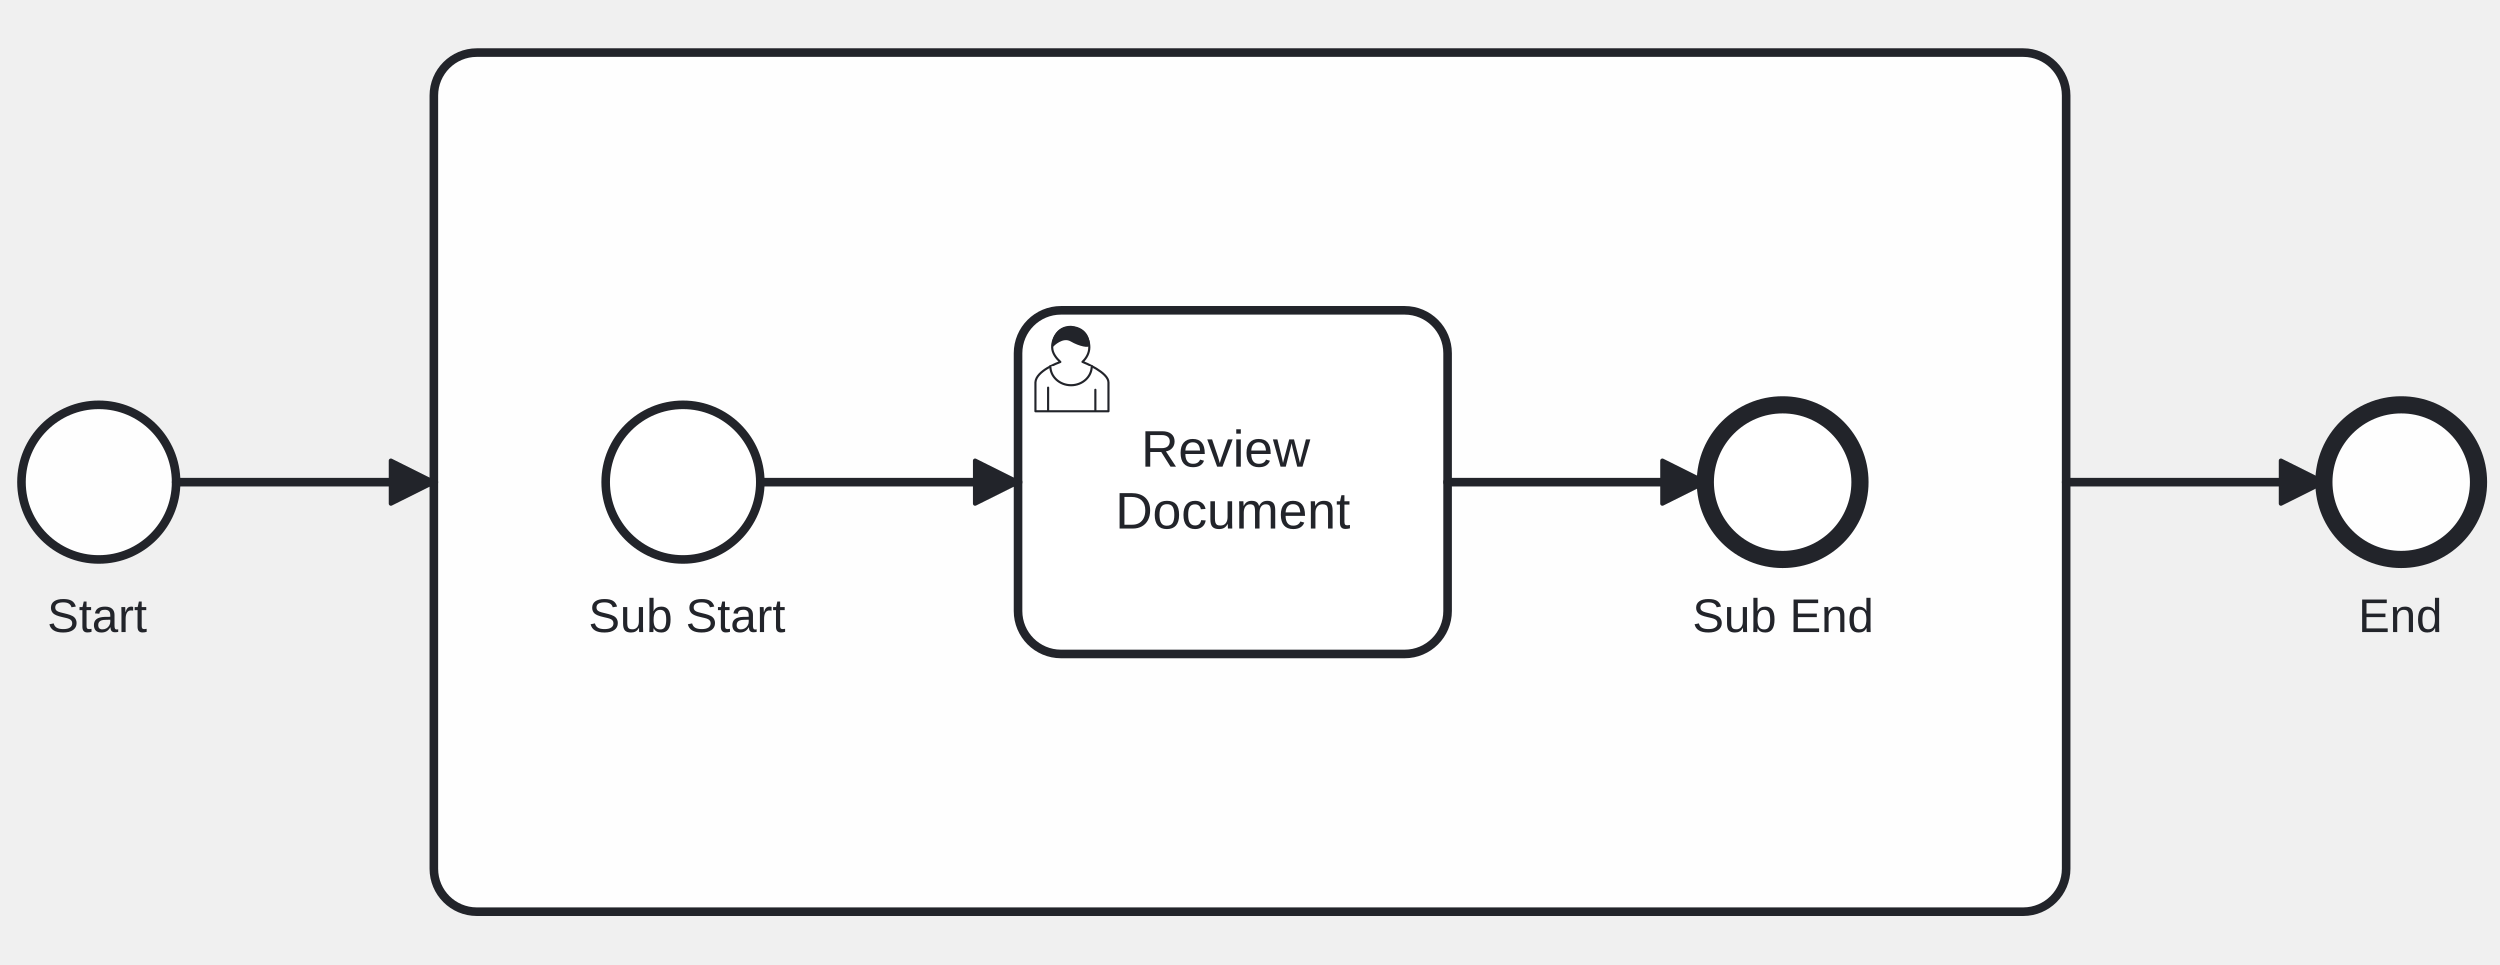
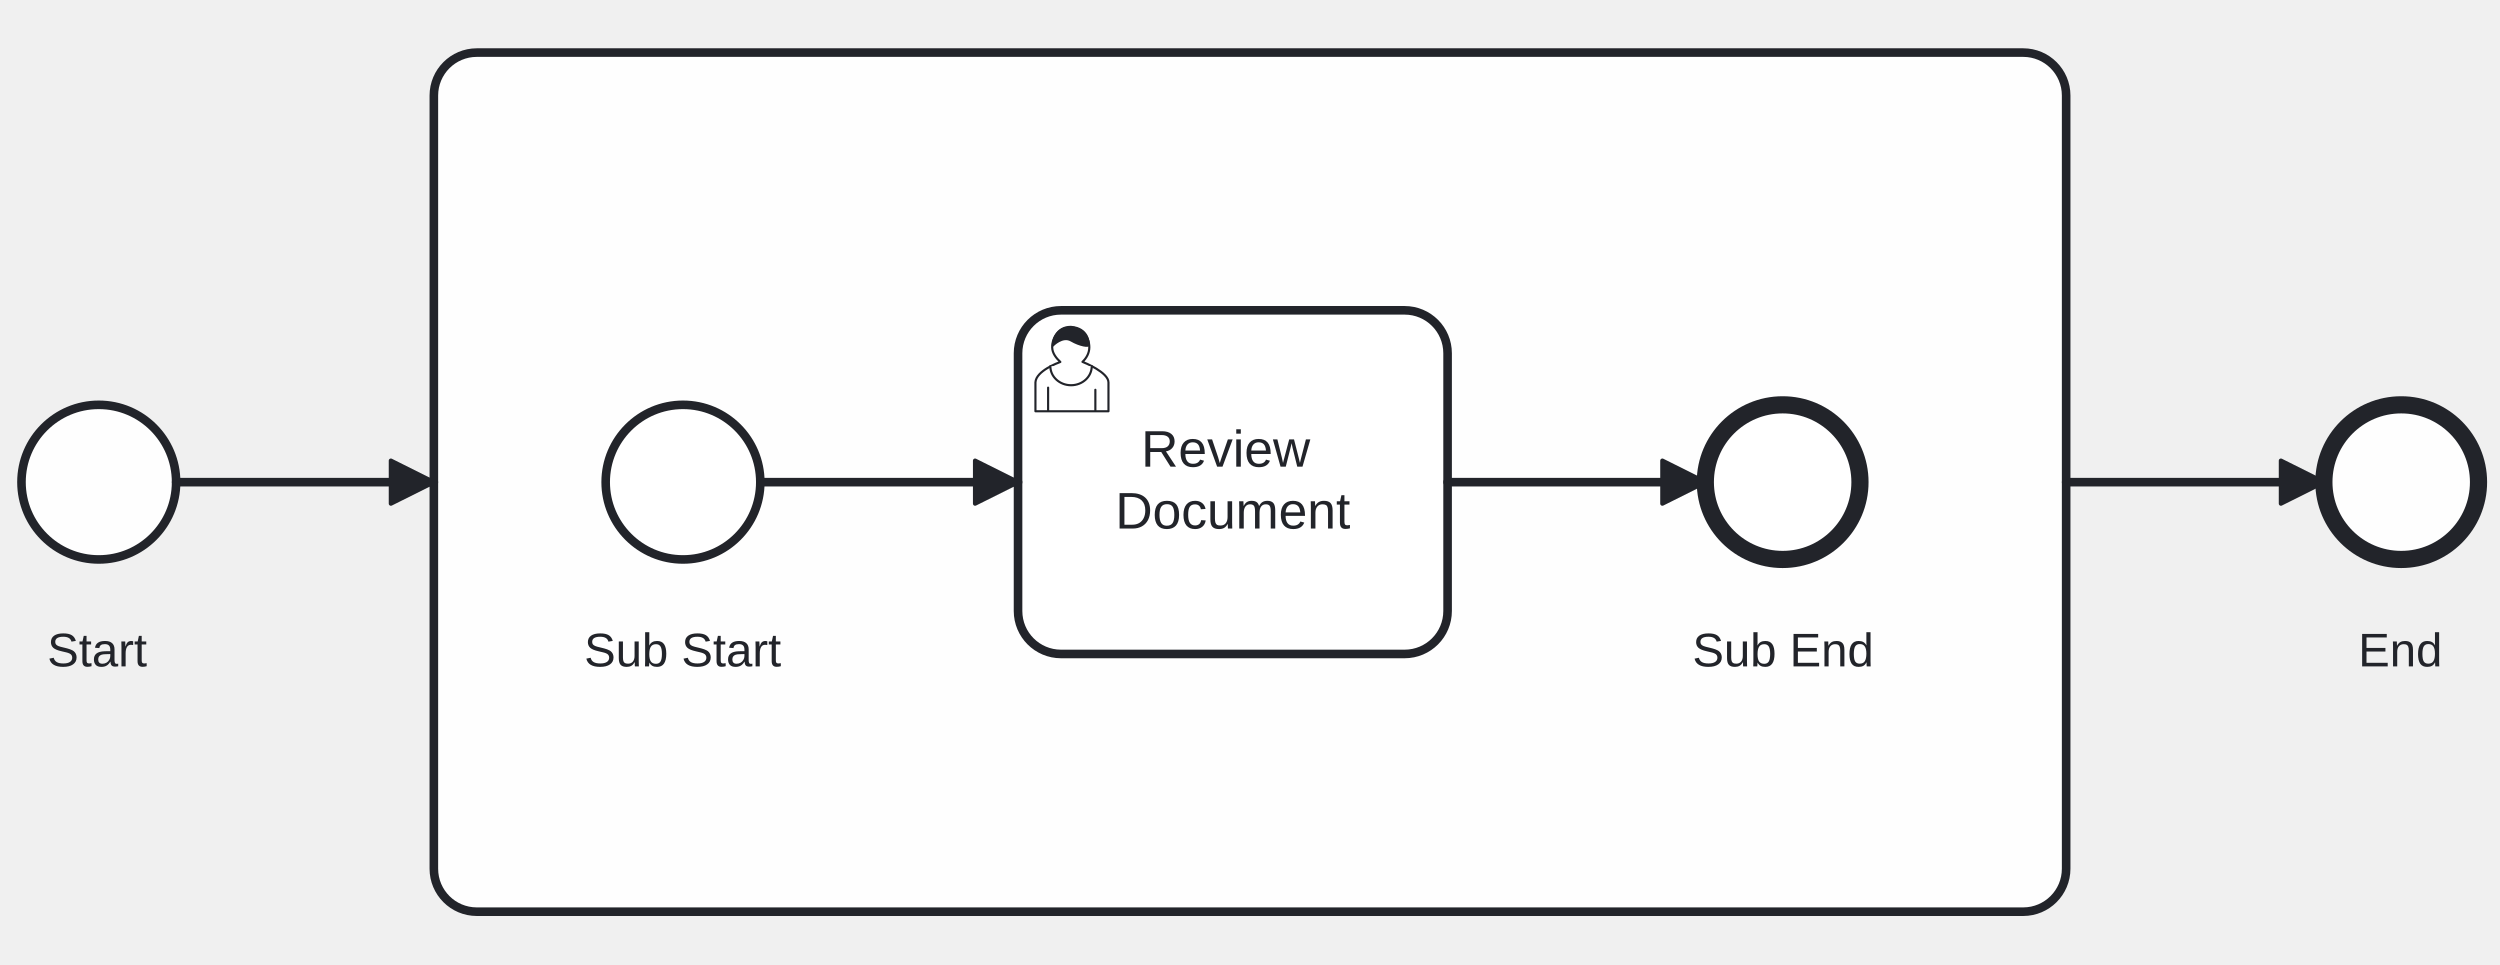
<svg xmlns="http://www.w3.org/2000/svg" width="770" height="297" viewBox="187 87 582 210" version="1.1">
  <g class="djs-group">
    <g class="djs-element djs-shape" data-element-id="Event_00a3pyb" style="display: block;" transform="translate(192, 174)">
      <g class="djs-visual">
        <circle cx="18" cy="18" r="18" style="stroke-linecap: round; stroke-linejoin: round; stroke: hsl(225, 10%, 15%); stroke-width: 2px; fill: white; fill-opacity: 0.95;" />
      </g>
      <rect style="fill: none; stroke-opacity: 0; stroke: white; stroke-width: 15px;" class="djs-hit djs-hit-all" x="0" y="0" width="36" height="36" />
      <circle cx="18" cy="18" r="23" style="fill: none;" class="djs-outline" />
    </g>
  </g>
  <g class="djs-group">
    <g class="djs-element djs-shape" data-element-id="Event_0pnzs42" style="display: block;" transform="translate(728, 174)">
      <g class="djs-visual">
        <circle cx="18" cy="18" r="18" style="stroke-linecap: round; stroke-linejoin: round; stroke: hsl(225, 10%, 15%); stroke-width: 4px; fill: white; fill-opacity: 0.95;" />
      </g>
      <rect style="fill: none; stroke-opacity: 0; stroke: white; stroke-width: 15px;" class="djs-hit djs-hit-all" x="0" y="0" width="36" height="36" />
      <circle cx="18" cy="18" r="24" style="fill: none;" class="djs-outline" />
    </g>
  </g>
  <g class="djs-group">
    <g class="djs-element djs-shape" data-element-id="Activity_1cgwbmf" style="display: block;" transform="translate(288, 92)">
      <g class="djs-visual">
        <rect x="0" y="0" width="380" height="200" rx="10" ry="10" style="stroke-linecap: round; stroke-linejoin: round; stroke: hsl(225, 10%, 15%); stroke-width: 2px; fill: white; fill-opacity: 0.95;" />
        <text style="font-family: Arial, sans-serif; font-size: 12px; font-weight: normal; fill: hsl(225, 10%, 15%);" lineHeight="1.2" class="djs-label">
          <tspan x="190" y="17.8" />
        </text>
      </g>
      <rect x="-5" y="-5" rx="14" width="390" height="210" style="fill: none;" class="djs-outline" />
      <rect style="fill: none; stroke-opacity: 0; stroke: white; stroke-width: 15px;" class="djs-hit djs-hit-no-move" x="0" y="0" width="380" height="200" />
      <rect style="fill: none; stroke-opacity: 0; stroke: white; stroke-width: 15px;" class="djs-hit djs-hit-click-stroke" x="0" y="0" width="380" height="200" />
      <rect style="fill: none; stroke-opacity: 0; stroke: white; stroke-width: 15px;" class="djs-hit djs-hit-all" x="0" y="0" width="380" height="30" />
    </g>
    <g class="djs-children">
      <g class="djs-group">
        <g class="djs-element djs-shape" data-element-id="Event_0c0rtvp" style="display: block;" transform="translate(328, 174)">
          <g class="djs-visual">
            <circle cx="18" cy="18" r="18" style="stroke-linecap: round; stroke-linejoin: round; stroke: hsl(225, 10%, 15%); stroke-width: 2px; fill: white; fill-opacity: 0.95;" />
          </g>
          <rect style="fill: none; stroke-opacity: 0; stroke: white; stroke-width: 15px;" class="djs-hit djs-hit-all" x="0" y="0" width="36" height="36" />
          <circle cx="18" cy="18" r="23" style="fill: none;" class="djs-outline" />
        </g>
      </g>
      <g class="djs-group">
        <g class="djs-element djs-shape" data-element-id="Event_1w6m3i5" style="display: block;" transform="translate(584, 174)">
          <g class="djs-visual">
            <circle cx="18" cy="18" r="18" style="stroke-linecap: round; stroke-linejoin: round; stroke: hsl(225, 10%, 15%); stroke-width: 4px; fill: white; fill-opacity: 0.95;" />
          </g>
          <rect style="fill: none; stroke-opacity: 0; stroke: white; stroke-width: 15px;" class="djs-hit djs-hit-all" x="0" y="0" width="36" height="36" />
          <circle cx="18" cy="18" r="24" style="fill: none;" class="djs-outline" />
        </g>
      </g>
      <g class="djs-group">
        <g class="djs-element djs-shape" data-element-id="Activity_19zstl3" style="display: block;" transform="translate(424, 152)">
          <g class="djs-visual">
            <rect x="0" y="0" width="100" height="80" rx="10" ry="10" style="stroke-linecap: round; stroke-linejoin: round; stroke: hsl(225, 10%, 15%); stroke-width: 2px; fill: white; fill-opacity: 0.95;" />
            <text style="font-family: Arial, sans-serif; font-size: 12px; font-weight: normal; fill: hsl(225, 10%, 15%);" lineHeight="1.2" class="djs-label">
              <tspan x="28.664" y="36.4">Review </tspan>
              <tspan x="22.658" y="50.8">Document</tspan>
            </text>
            <path style="fill: white; stroke-linecap: round; stroke-linejoin: round; stroke: hsl(225, 10%, 15%); stroke-width: 0.5px;" d="m 15,12 c 0.909,-0.845 1.594,-2.049 1.594,-3.385 0,-2.554 -1.805,-4.622 -4.357,-4.622 -2.552,0 -4.288,2.068 -4.288,4.622 0,1.348 0.974,2.562 1.896,3.405 -0.529,0.187 -5.669,2.097 -5.794,4.756 v 6.718 h 17 v -6.718 c 0,-2.298 -5.528,-4.595 -6.051,-4.776 zm -8,6 l 0,5.5 m 11,0 l 0,-5" />
            <path style="fill: white; stroke-linecap: round; stroke-linejoin: round; stroke: hsl(225, 10%, 15%); stroke-width: 0.5px;" d="m 15,12 m 2.162,1.009 c 0,2.447 -2.158,4.431 -4.821,4.431 -2.665,0 -4.822,-1.981 -4.822,-4.431 " />
            <path style="fill: hsl(225, 10%, 15%); stroke-linecap: round; stroke-linejoin: round; stroke: hsl(225, 10%, 15%); stroke-width: 0.5px;" d="m 15,12 m -6.9,-3.80 c 0,0 2.251,-2.358 4.274,-1.177 2.024,1.181 4.221,1.537 4.124,0.965 -0.098,-0.57 -0.117,-3.791 -4.191,-4.136 -3.575,0.001 -4.208,3.367 -4.207,4.348 z" />
          </g>
          <rect style="fill: none; stroke-opacity: 0; stroke: white; stroke-width: 15px;" class="djs-hit djs-hit-all" x="0" y="0" width="100" height="80" />
          <rect x="-5" y="-5" rx="14" width="110" height="90" style="fill: none;" class="djs-outline" />
        </g>
      </g>
      <g class="djs-group">
        <g class="djs-element djs-connection" data-element-id="Flow_15oeebl" style="display: block;">
          <g class="djs-visual">
            <defs>
              <marker id="marker-seq-0" viewBox="0 0 20 20" refX="11" refY="10" markerWidth="10" markerHeight="10" orient="auto">
                <path d="M 1 5 L 11 10 L 1 15 Z" style="stroke-linecap: round; stroke-linejoin: round; stroke: hsl(225, 10%, 15%); stroke-width: 1px; fill: hsl(225, 10%, 15%);" />
              </marker>
            </defs>
            <path style="fill: none; stroke-linecap: round; stroke-linejoin: round; stroke: hsl(225, 10%, 15%); stroke-width: 2px; marker-end: url(#marker-seq-0);" data-corner-radius="5" d="M364,192L424,192" />
          </g>
          <path d="M364,192L424,192" style="fill: none; stroke-opacity: 0; stroke: white; stroke-width: 15px;" class="djs-hit djs-hit-stroke" />
          <rect x="359" y="187" rx="4" width="70" height="10" style="fill: none;" class="djs-outline" />
        </g>
      </g>
      <g class="djs-group">
        <g class="djs-element djs-connection" data-element-id="Flow_0nvusvs" style="display: block;">
          <g class="djs-visual">
            <defs>
              <marker id="marker-seq-1" viewBox="0 0 20 20" refX="11" refY="10" markerWidth="10" markerHeight="10" orient="auto">
                <path d="M 1 5 L 11 10 L 1 15 Z" style="stroke-linecap: round; stroke-linejoin: round; stroke: hsl(225, 10%, 15%); stroke-width: 1px; fill: hsl(225, 10%, 15%);" />
              </marker>
            </defs>
            <path style="fill: none; stroke-linecap: round; stroke-linejoin: round; stroke: hsl(225, 10%, 15%); stroke-width: 2px; marker-end: url(#marker-seq-1);" data-corner-radius="5" d="M524,192L584,192" />
          </g>
          <path d="M524,192L584,192" style="fill: none; stroke-opacity: 0; stroke: white; stroke-width: 15px;" class="djs-hit djs-hit-stroke" />
          <rect x="519" y="187" rx="4" width="70" height="10" style="fill: none;" class="djs-outline" />
        </g>
      </g>
    </g>
  </g>
  <g class="djs-group">
    <g class="djs-element djs-connection" data-element-id="Flow_13y4b6x" style="display: block;">
      <g class="djs-visual">
        <defs>
          <marker id="marker-seq-2" viewBox="0 0 20 20" refX="11" refY="10" markerWidth="10" markerHeight="10" orient="auto">
            <path d="M 1 5 L 11 10 L 1 15 Z" style="stroke-linecap: round; stroke-linejoin: round; stroke: hsl(225, 10%, 15%); stroke-width: 1px; fill: hsl(225, 10%, 15%);" />
          </marker>
        </defs>
        <path style="fill: none; stroke-linecap: round; stroke-linejoin: round; stroke: hsl(225, 10%, 15%); stroke-width: 2px; marker-end: url(#marker-seq-2);" data-corner-radius="5" d="M228,192L288,192" />
      </g>
      <path d="M228,192L288,192" style="fill: none; stroke-opacity: 0; stroke: white; stroke-width: 15px;" class="djs-hit djs-hit-stroke" />
      <rect x="223" y="187" rx="4" width="70" height="10" style="fill: none;" class="djs-outline" />
    </g>
  </g>
  <g class="djs-group">
    <g class="djs-element djs-connection" data-element-id="Flow_1uop96w" style="display: block;">
      <g class="djs-visual">
        <defs>
          <marker id="marker-seq-3" viewBox="0 0 20 20" refX="11" refY="10" markerWidth="10" markerHeight="10" orient="auto">
            <path d="M 1 5 L 11 10 L 1 15 Z" style="stroke-linecap: round; stroke-linejoin: round; stroke: hsl(225, 10%, 15%); stroke-width: 1px; fill: hsl(225, 10%, 15%);" />
          </marker>
        </defs>
        <path style="fill: none; stroke-linecap: round; stroke-linejoin: round; stroke: hsl(225, 10%, 15%); stroke-width: 2px; marker-end: url(#marker-seq-3);" data-corner-radius="5" d="M668,192L728,192" />
      </g>
      <path d="M668,192L728,192" style="fill: none; stroke-opacity: 0; stroke: white; stroke-width: 15px;" class="djs-hit djs-hit-stroke" />
      <rect x="663" y="187" rx="4" width="70" height="10" style="fill: none;" class="djs-outline" />
    </g>
  </g>
  <g class="djs-group">
-     <g class="djs-element djs-shape" data-element-id="Event_00a3pyb_label" style="display: block;" transform="translate(198, 217)">
+     <g class="djs-element djs-shape" data-element-id="Event_00a3pyb_label" style="display: block;" transform="translate(198, 225)">
      <g class="djs-visual">
        <text style="font-family: Arial, sans-serif; font-size: 11px; font-weight: normal; fill: hsl(225, 10%, 15%);" lineHeight="1.2" class="djs-label">
          <tspan x="0" y="9.9">Start</tspan>
        </text>
      </g>
      <rect style="fill: none; stroke-opacity: 0; stroke: white; stroke-width: 15px;" class="djs-hit djs-hit-all" x="0" y="0" width="24" height="14" />
      <rect x="-5" y="-5" rx="4" width="34" height="24" style="fill: none;" class="djs-outline" />
    </g>
  </g>
  <g class="djs-group">
-     <g class="djs-element djs-shape" data-element-id="Event_0c0rtvp_label" style="display: block;" transform="translate(324, 217)">
+     <g class="djs-element djs-shape" data-element-id="Event_0c0rtvp_label" style="display: block;" transform="translate(323, 225)">
      <g class="djs-visual">
        <text style="font-family: Arial, sans-serif; font-size: 11px; font-weight: normal; fill: hsl(225, 10%, 15%);" lineHeight="1.2" class="djs-label">
          <tspan x="0" y="9.9">Sub Start</tspan>
        </text>
      </g>
      <rect style="fill: none; stroke-opacity: 0; stroke: white; stroke-width: 15px;" class="djs-hit djs-hit-all" x="0" y="0" width="46" height="14" />
      <rect x="-5" y="-5" rx="4" width="56" height="24" style="fill: none;" class="djs-outline" />
    </g>
  </g>
  <g class="djs-group">
-     <g class="djs-element djs-shape" data-element-id="Event_1w6m3i5_label" style="display: block;" transform="translate(581, 217)">
+     <g class="djs-element djs-shape" data-element-id="Event_1w6m3i5_label" style="display: block;" transform="translate(581, 225)">
      <g class="djs-visual">
        <text style="font-family: Arial, sans-serif; font-size: 11px; font-weight: normal; fill: hsl(225, 10%, 15%);" lineHeight="1.2" class="djs-label">
          <tspan x="0" y="9.9">Sub End</tspan>
        </text>
      </g>
      <rect style="fill: none; stroke-opacity: 0; stroke: white; stroke-width: 15px;" class="djs-hit djs-hit-all" x="0" y="0" width="43" height="14" />
      <rect x="-5" y="-5" rx="4" width="53" height="24" style="fill: none;" class="djs-outline" />
    </g>
  </g>
  <g class="djs-group">
-     <g class="djs-element djs-shape" data-element-id="Event_0pnzs42_label" style="display: block;" transform="translate(736, 217)">
+     <g class="djs-element djs-shape" data-element-id="Event_0pnzs42_label" style="display: block;" transform="translate(736, 225)">
      <g class="djs-visual">
        <text style="font-family: Arial, sans-serif; font-size: 11px; font-weight: normal; fill: hsl(225, 10%, 15%);" lineHeight="1.2" class="djs-label">
          <tspan x="0" y="9.9">End</tspan>
        </text>
      </g>
      <rect style="fill: none; stroke-opacity: 0; stroke: white; stroke-width: 15px;" class="djs-hit djs-hit-all" x="0" y="0" width="20" height="14" />
      <rect x="-5" y="-5" rx="4" width="30" height="24" style="fill: none;" class="djs-outline" />
    </g>
  </g>
</svg>
